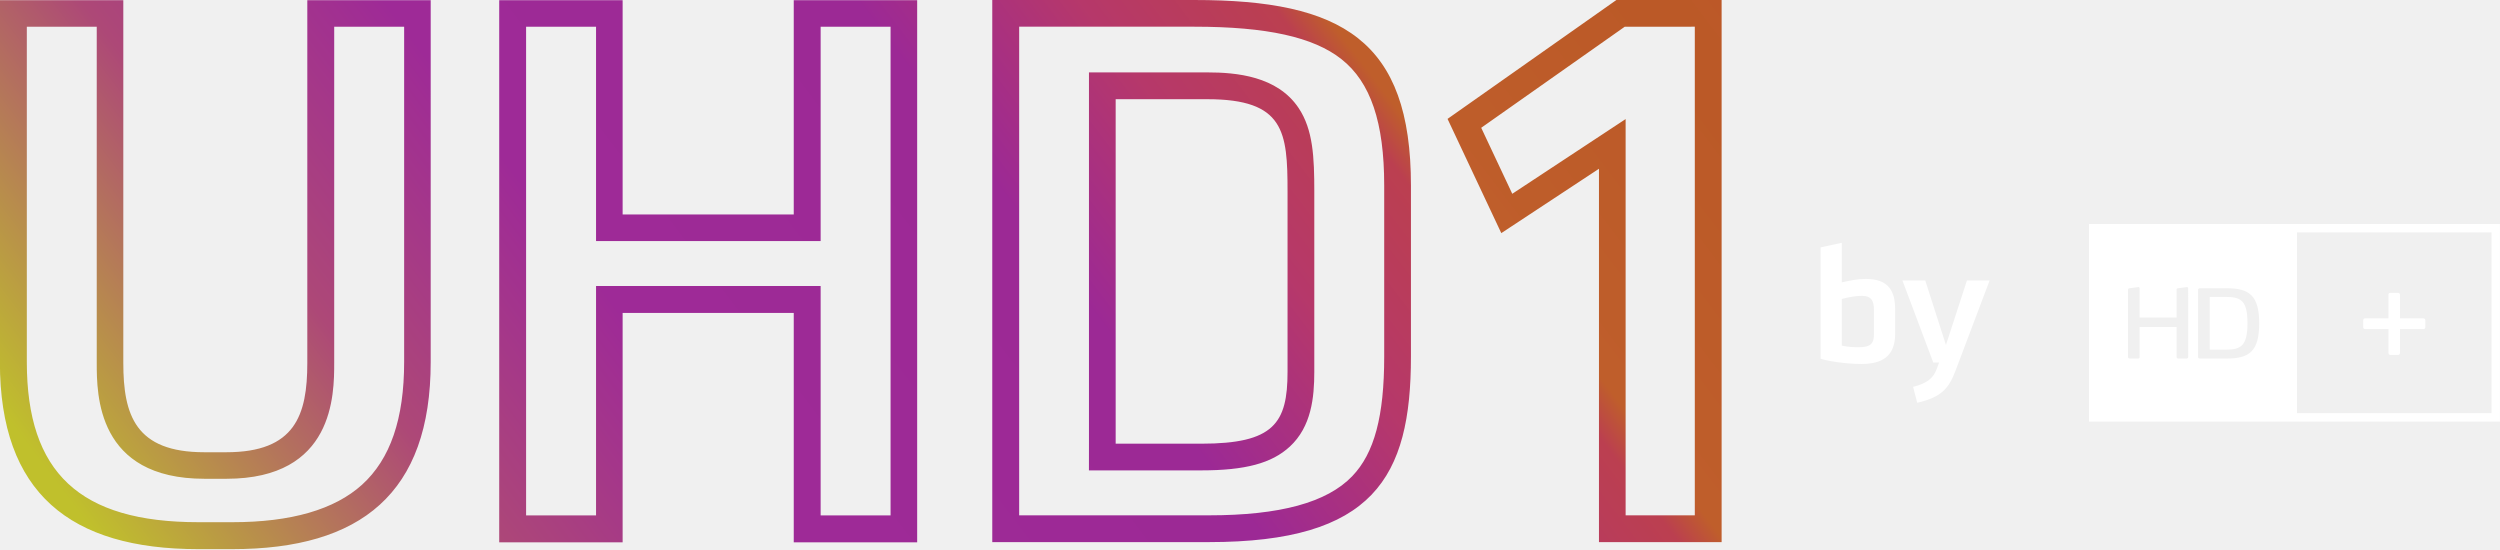
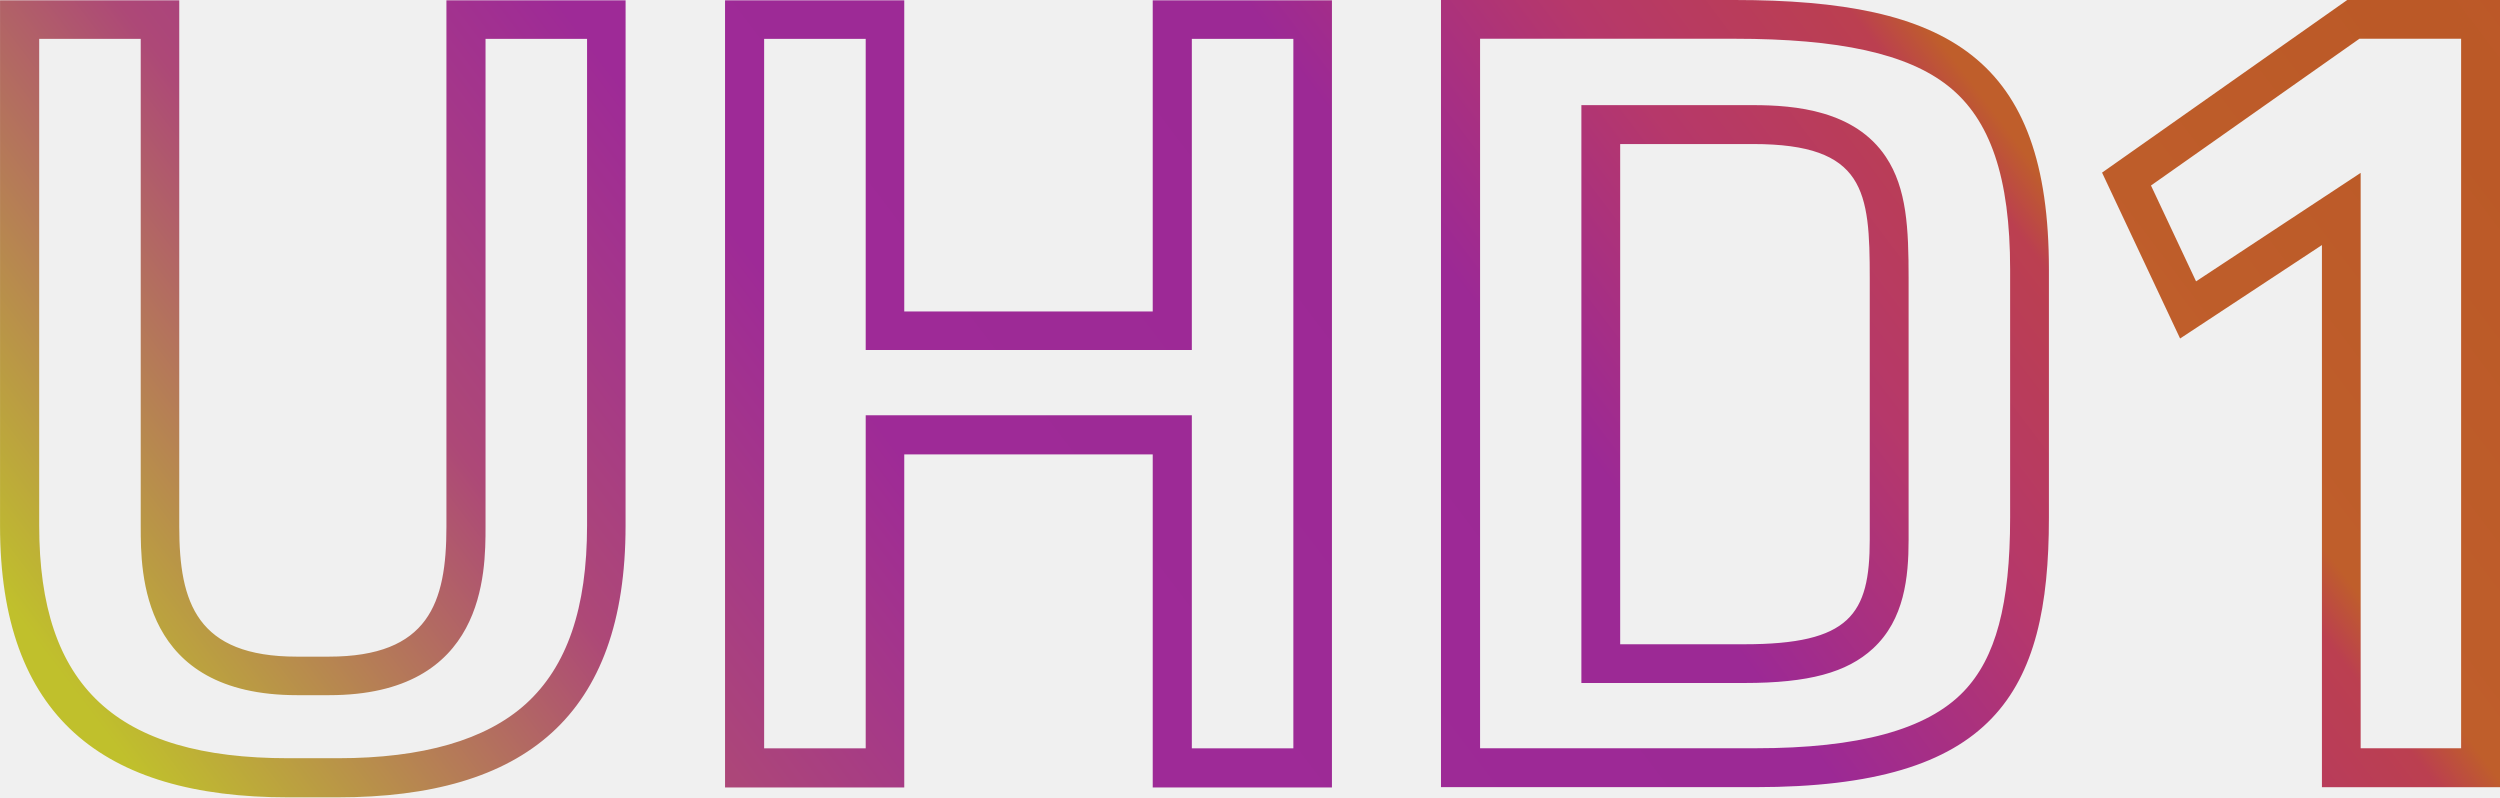
- <svg xmlns="http://www.w3.org/2000/svg" width="599.98" height="131.79" version="1.1" viewBox="0 0 158.75 34.87">
+ <svg xmlns="http://www.w3.org/2000/svg" width="800" height="255.15" version="1.1" viewBox="0 0 211.67 67.511">
  <defs>
-     <linearGradient id="linearGradient840" x1="4.686" x2="99.178" y1="32.157" y2="-39.376" gradientUnits="userSpaceOnUse">
+     <linearGradient id="linearGradient840" x1="4.686" x2="99.178" y1="32.157" y2="-39.376" gradientTransform="matrix(1.9361 0 0 1.9361 .012004 -.00029961)" gradientUnits="userSpaceOnUse">
      <stop stop-color="#c0c02c" offset="0" />
      <stop stop-color="#ad4877" offset=".167" />
      <stop stop-color="#9e2a97" offset=".297" />
      <stop stop-color="#9c2995" offset=".498" />
      <stop stop-color="#b6386a" offset=".594" />
      <stop stop-color="#bb3f50" offset=".674" />
      <stop stop-color="#bf5e2b" offset=".694" />
      <stop stop-color="#bb5927" offset=".834" />
      <stop stop-color="#bf562b" offset="1" />
    </linearGradient>
  </defs>
-   <path d="m107.62 1.695v31.028h-4.393v-25.162l-2.631 1.734-4.567 3.01-1.972-4.191 9.115-6.418zm-31.775 0c4.592 0 7.559 0.655 9.338 2.062 1.853 1.463 2.714 4.012 2.714 8.019v10.866c0 3.791-0.627 6.135-2.032 7.598-1.604 1.671-4.584 2.483-9.105 2.483h-12.043v-31.028zm-6.698 28.174h7.131c2.799 0 4.479-0.452 5.624-1.509 1.371-1.266 1.556-3.116 1.556-4.758v-11.441c0-2.159-0.073-3.92-0.994-5.3-1.354-2.029-3.959-2.264-5.8-2.264h-7.515v23.573zm-12.596-28.17v31.028h-4.44v-14.566h-14.262v14.566h-4.442v-31.028h4.442v13.607h14.262v-13.607zm-30.888 0v21.284c0 3.615-0.876 6.165-2.675 7.798-1.742 1.577-4.507 2.378-8.224 2.378h-2.164c-7.537 0-10.897-3.139-10.897-10.176v-21.284h4.44v21.331c0 2.017 0 7.372 6.841 7.372h1.395c6.843 0 6.843-5.355 6.843-7.372v-21.331zm83.66-1.698h-6.684l-10.72 7.548 3.413 7.254 6.202-4.087v23.708h7.789zm-33.473 0h-12.841v34.423h13.75c10.433 0 12.836-4.085 12.836-11.779v-10.866c0-9.23-4.374-11.779-13.75-11.779m-5 28.174v-21.875h5.817c4.904 0 5.097 2.067 5.097 5.866v11.441c0 3.269-0.866 4.568-5.481 4.568zm-12.605-28.16h-7.837v13.606h-10.866v-13.606h-7.837v34.423h7.837v-14.566h10.866v14.566h7.837zm-30.89 0h-7.836v23.029c0 3.318-0.769 5.674-5.145 5.674h-1.395c-4.374 0-5.144-2.356-5.144-5.674v-23.029h-7.837v22.982c0 8.317 4.471 11.874 12.596 11.874h2.164c8.174 0 12.596-3.557 12.596-11.874z" fill="url(#linearGradient840)" />
-   <g transform="translate(.0015383 -9.0649)" fill="#fff">
-     <path d="m132.65 23.29v12.545h26.095v-12.545zm6.299 8.45c0 0.049-0.047 0.092-0.102 0.092h-0.538c-0.053 0-0.097-0.044-0.097-0.092v-1.912h-2.347v1.912c0 0.049-0.042 0.092-0.097 0.092h-0.538c-0.053 0-0.102-0.044-0.102-0.092v-4.284c0-0.055 0.036-0.078 0.084-0.086l0.568-0.077c0.059-6e-3 0.084 0.042 0.084 0.084v1.853h2.347v-1.774c0-0.055 0.036-0.078 0.084-0.086l0.569-0.077c0.059-6e-3 0.083 0.042 0.083 0.084zm2.456 0.092h-1.731c-0.049 0-0.097-0.044-0.097-0.097v-4.267c0-0.055 0.049-0.099 0.097-0.099h1.731c1.415 0 2.053 0.46 2.053 2.228 0 1.776-0.638 2.234-2.053 2.234m16.805 3.469h-12.354v-11.479h12.354z" />
-     <path d="m141.32 27.92h-1.002v3.35h1.002c0.971 0 1.393-0.236 1.393-1.684s-0.422-1.667-1.393-1.667" />
-     <path d="m153.87 29.96h-1.473v1.504c0 0.092-0.045 0.138-0.12 0.138h-0.489c-0.077 0-0.122-0.045-0.122-0.13v-1.512h-1.473c-0.092 0-0.13-0.053-0.13-0.131v-0.428c0-0.077 0.045-0.122 0.13-0.122h1.473v-1.512c0-0.061 0.044-0.106 0.113-0.106h0.489c0.077 0 0.13 0.045 0.13 0.13v1.487h1.473c0.083 0 0.136 0.055 0.136 0.131v0.428c0 0.078-0.044 0.124-0.136 0.124" />
-   </g>
-   <g transform="translate(.0015383 -.2551)" fill="#fff">
-     <path d="m120.34 21.46c0 1.438-0.855 1.907-2.137 1.907-1.043 0-2.2-0.197-2.597-0.333v-7.07l1.346-0.291v2.512c0.51-0.114 1.012-0.219 1.521-0.219 1.481 0 1.867 0.802 1.867 1.939zm-1.345-1.501c0-0.574-0.136-0.918-0.772-0.918-0.386 0-0.833 0.083-1.271 0.199v2.961c0.406 0.094 0.802 0.103 1.074 0.103 0.76 0 0.969-0.23 0.969-0.833z" />
-     <path d="m121.48 24.82c0.886-0.219 1.293-0.563 1.501-1.137l0.147-0.406h-0.366l-1.96-5.214h1.449l1.315 4.098 1.334-4.098h1.44l-2.159 5.714c-0.406 1.063-0.822 1.688-2.439 2.054z" />
-   </g>
+   <path d="m208.38 3.281v60.073h-8.506v-48.716l-5.094 3.357-8.842 5.827-3.817-8.115 17.647-12.426zm-61.52 0c8.89 0 14.635 1.268 18.08 3.993 3.587 2.833 5.255 7.767 5.255 15.525v21.038c0 7.34-1.214 11.878-3.935 14.711-3.106 3.236-8.875 4.807-17.629 4.807h-23.316v-60.073zm-12.967 54.548h13.806c5.418 0 8.672-0.875 10.888-2.921 2.655-2.452 3.012-6.033 3.012-9.211v-22.151c0-4.18-0.142-7.588-1.925-10.261-2.621-3.929-7.664-4.383-11.23-4.383h-14.551v45.64zm-24.387-54.54v60.073h-8.596v-28.201h-27.613v28.201h-8.6v-60.073h8.6v26.345h27.613v-26.345zm-59.802 0v41.208c0 6.998-1.695 11.935-5.179 15.098-3.372 3.054-8.727 4.604-15.922 4.604h-4.189c-14.593 0-21.098-6.078-21.098-19.702v-41.208h8.597v41.299c0 3.905 0 14.272 13.246 14.272h2.7c13.249 0 13.249-10.367 13.249-14.272v-41.299zm161.97-3.287h-12.94l-20.755 14.614 6.608 14.045 12.008-7.912v45.901h15.08zm-64.807 0h-24.861v66.646h26.621c20.199 0 24.852-7.909 24.852-22.805v-21.038c0-17.871-8.469-22.805-26.621-22.805m-9.68 54.548v-42.352h11.263c9.495 0 9.868 4.002 9.868 11.357v22.151c0 6.329-1.677 8.845-10.612 8.845zm-24.405-54.521h-15.174v26.343h-21.038v-26.343h-15.174v66.646h15.174v-28.201h21.038v28.201h15.174zm-59.806 0h-15.171v44.586c0 6.423-1.489 10.985-9.962 10.985h-2.7c-8.469 0-9.959-4.562-9.959-10.985v-44.586h-15.174v44.495c0 16.103 8.657 22.989 24.387 22.989h4.189c15.825 0 24.387-6.886 24.387-22.989z" fill="url(#linearGradient840)" stroke-width="1.936" />
</svg>
